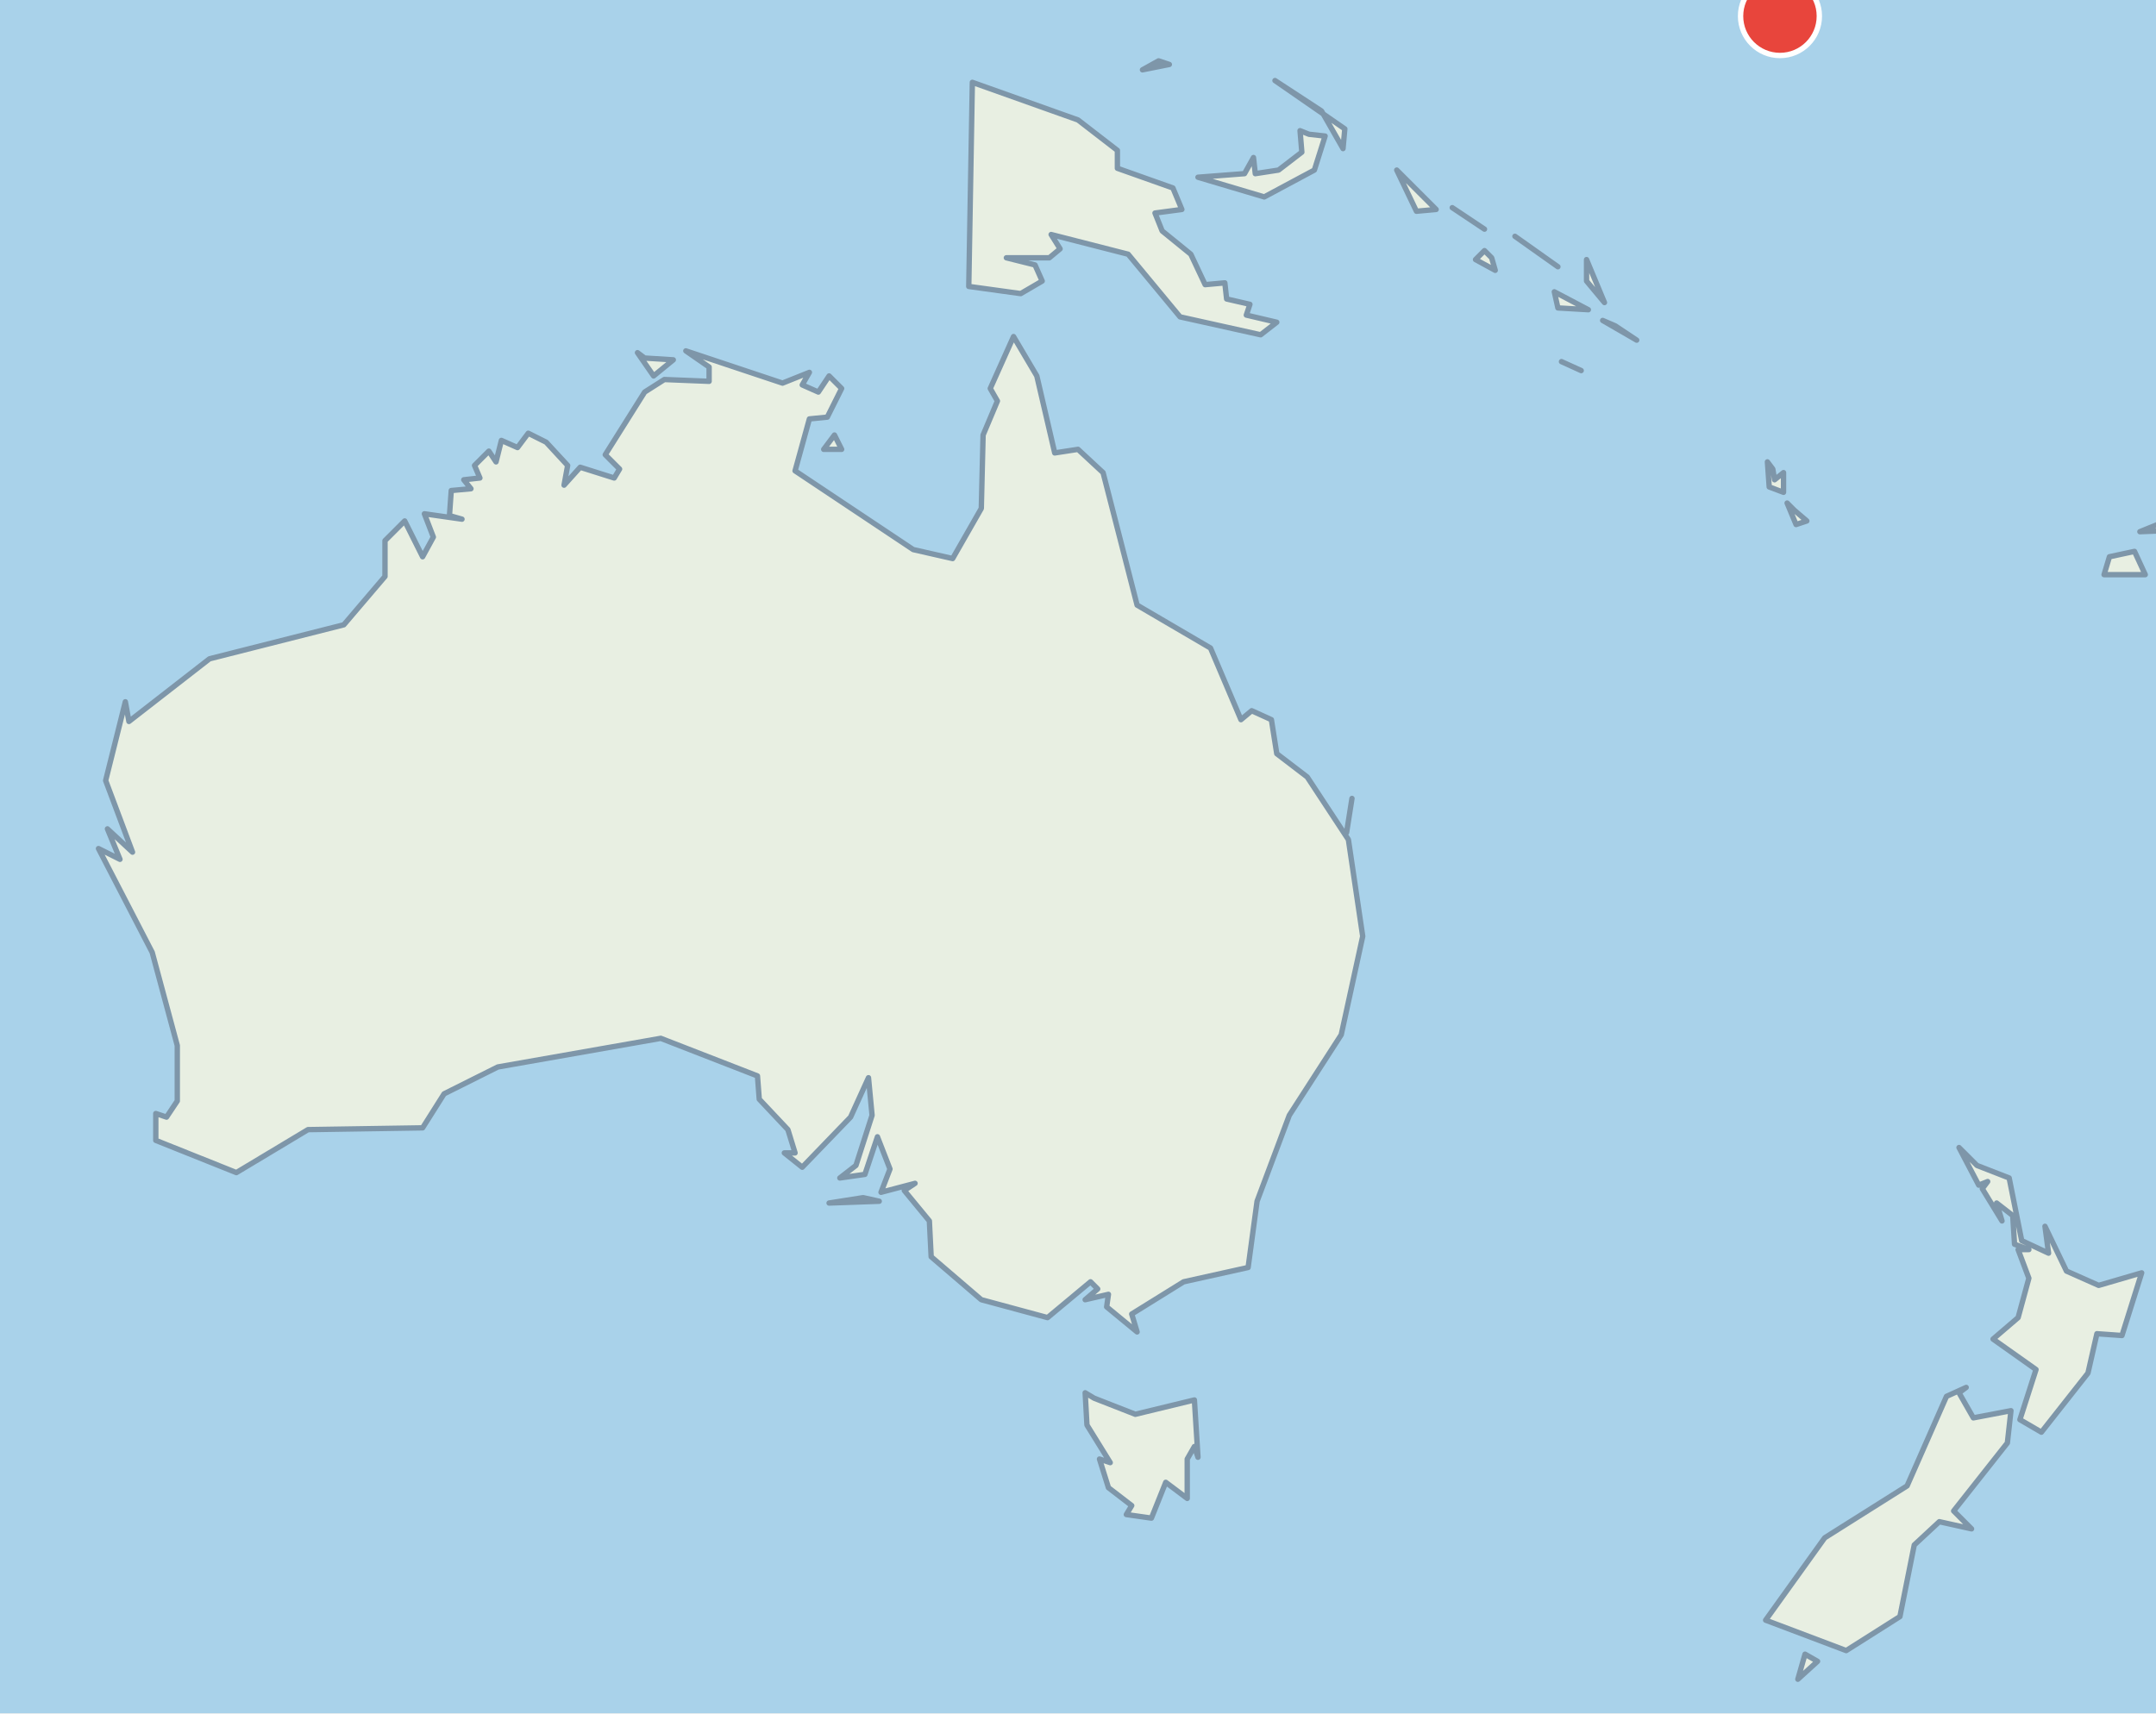
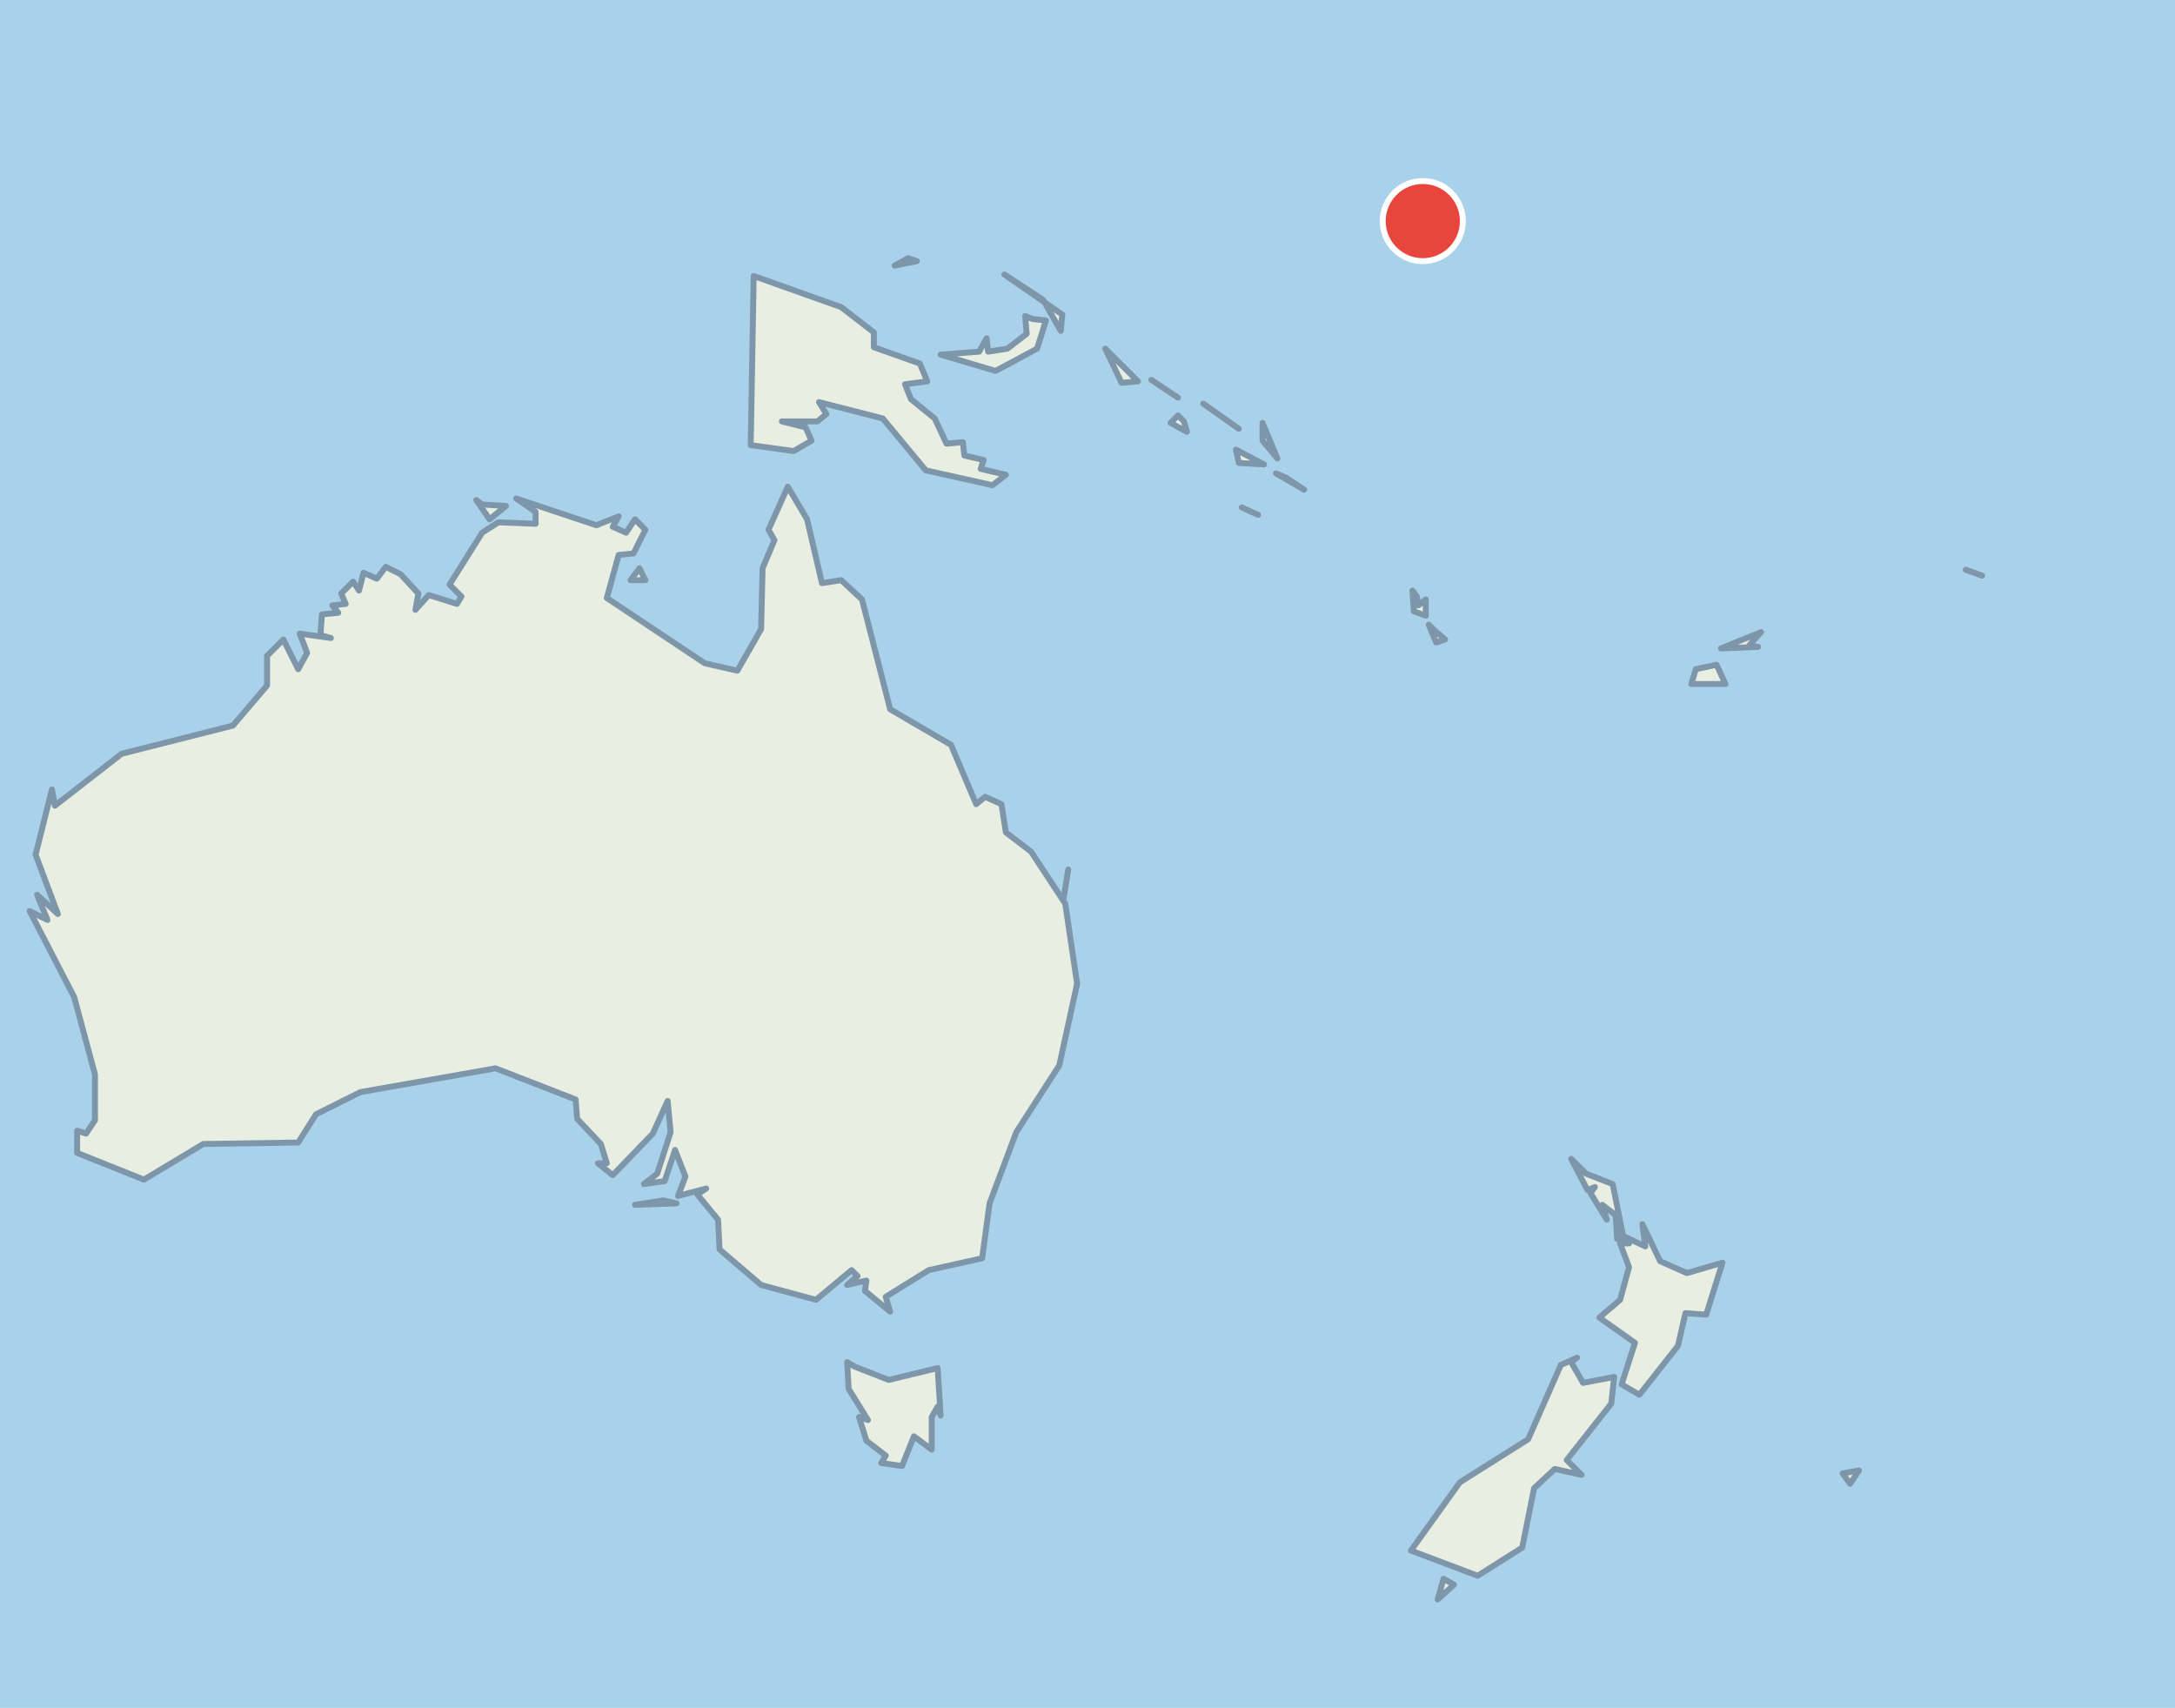
- <svg xmlns="http://www.w3.org/2000/svg" viewBox="1.920 0.000 1.204 0.957" preserveAspectRatio="xMidYMid meet">
-   <rect x="1.920" y="0.000" width="1.204" height="0.957" fill="#a9d2ea" />
-   <g stroke="#7e96a9" stroke-width="0.003" stroke-linejoin="round">
+ <svg xmlns="http://www.w3.org/2000/svg" viewBox="1.955 -0.140 1.466 1.151" preserveAspectRatio="xMidYMid meet">
+   <rect x="1.955" y="-0.140" width="1.466" height="1.151" fill="#a9d2ea" />
+   <g stroke="#7e96a9" stroke-width="0.004" stroke-linejoin="round">
    <path d="M2.499,0.21 2.509,0.253 2.522,0.251 2.536,0.264 2.555,0.338 2.596,0.362 2.613,0.402 2.619,0.397 2.63,0.402 2.633,0.421 2.65,0.434 2.673,0.469 2.681,0.523 2.669,0.578 2.64,0.623 2.622,0.671 2.617,0.708 2.581,0.716 2.552,0.734 2.555,0.744 2.538,0.73 2.539,0.723 2.526,0.726 2.533,0.72 2.529,0.716 2.505,0.736 2.468,0.726 2.44,0.702 2.439,0.682 2.425,0.665 2.431,0.661 2.412,0.666 2.417,0.653 2.41,0.635 2.403,0.656 2.389,0.658 2.398,0.651 2.407,0.623 2.405,0.602 2.395,0.624 2.368,0.652 2.358,0.644 2.364,0.644 2.36,0.631 2.344,0.614 2.343,0.601 2.289,0.58 2.198,0.596 2.168,0.611 2.156,0.63 2.092,0.631 2.052,0.655 2.007,0.637 2.007,0.622 2.013,0.624 2.019,0.615 2.019,0.584 2.005,0.532 1.975,0.474 1.987,0.48 1.98,0.463 1.994,0.476 1.979,0.436 1.99,0.392 1.992,0.403 2.037,0.368 2.112,0.349 2.135,0.322 2.135,0.302 2.146,0.291 2.156,0.311 2.162,0.3 2.157,0.287 2.178,0.29 2.171,0.288 2.172,0.274 2.183,0.273 2.179,0.268 2.188,0.267 2.185,0.26 2.193,0.252 2.197,0.258 2.2,0.246 2.209,0.25 2.215,0.242 2.225,0.247 2.237,0.26 2.235,0.271 2.244,0.261 2.263,0.267 2.266,0.262 2.258,0.254 2.28,0.219 2.291,0.212 2.316,0.213 2.316,0.205 2.303,0.196 2.357,0.214 2.372,0.208 2.368,0.215 2.377,0.219 2.383,0.21 2.39,0.217 2.382,0.233 2.372,0.234 2.364,0.263 2.43,0.307 2.452,0.312 2.468,0.284 2.469,0.243 2.477,0.224 2.473,0.217 2.486,0.188 2.499,0.21Z M2.672,0.465 2.675,0.446 2.672,0.465Z M2.386,0.243 2.39,0.251 2.38,0.251 2.386,0.243Z M2.28,0.2 2.296,0.201 2.285,0.21 2.276,0.197 2.28,0.2Z M2.402,0.669 2.411,0.671 2.383,0.672 2.402,0.669Z M2.531,0.781 2.554,0.79 2.587,0.782 2.589,0.814 2.587,0.808 2.583,0.815 2.583,0.837 2.571,0.828 2.563,0.848 2.549,0.846 2.552,0.841 2.539,0.831 2.534,0.815 2.54,0.817 2.527,0.796 2.526,0.778 2.531,0.781Z" fill="#e8efe2" />
    <path d="M3.142,0.286 3.134,0.295 3.14,0.296 3.115,0.297 3.142,0.286Z M3.112,0.308 3.118,0.321 3.095,0.321 3.098,0.311 3.112,0.308Z" fill="#e8efe2" />
-     <path d="M3.022,0.792 3.043,0.788 3.041,0.806 3.011,0.844 3.021,0.854 3.003,0.85 2.989,0.863 2.981,0.903 2.951,0.922 2.906,0.905 2.939,0.859 2.985,0.83 3.007,0.78 3.018,0.775 3.014,0.778 3.022,0.792Z M2.935,0.928 2.924,0.938 2.928,0.924 2.935,0.928Z M3.024,0.651 3.042,0.658 3.049,0.693 3.064,0.7 3.062,0.685 3.074,0.71 3.092,0.718 3.116,0.711 3.105,0.746 3.091,0.745 3.086,0.767 3.06,0.8 3.048,0.793 3.057,0.765 3.033,0.748 3.047,0.736 3.053,0.714 3.047,0.698 3.053,0.698 3.045,0.695 3.044,0.679 3.035,0.672 3.038,0.682 3.027,0.664 3.03,0.66 3.025,0.662 3.014,0.641 3.024,0.651Z M-3.075,0.851 -3.081,0.86 -3.087,0.853 -3.075,0.851Z" fill="#e8efe2" />
+     <path d="M3.022,0.792 3.043,0.788 3.041,0.806 3.011,0.844 3.021,0.854 3.003,0.85 2.989,0.863 2.981,0.903 2.951,0.922 2.906,0.905 2.939,0.859 2.985,0.83 3.007,0.78 3.018,0.775 3.014,0.778 3.022,0.792Z M2.935,0.928 2.924,0.938 2.928,0.924 2.935,0.928Z M3.024,0.651 3.042,0.658 3.049,0.693 3.064,0.7 3.062,0.685 3.074,0.71 3.092,0.718 3.116,0.711 3.105,0.746 3.091,0.745 3.086,0.767 3.06,0.8 3.048,0.793 3.057,0.765 3.033,0.748 3.047,0.736 3.053,0.714 3.047,0.698 3.053,0.698 3.045,0.695 3.044,0.679 3.035,0.672 3.038,0.682 3.027,0.664 3.03,0.66 3.025,0.662 3.014,0.641 3.024,0.651Z M3.208,0.851 3.202,0.86 3.197,0.853 3.208,0.851Z" fill="#e8efe2" />
    <path d="M2.67,0.083 2.658,0.062 2.632,0.045 2.671,0.072 2.67,0.083Z M2.651,0.075 2.66,0.076 2.654,0.095 2.626,0.11 2.589,0.099 2.615,0.097 2.62,0.088 2.621,0.097 2.634,0.095 2.647,0.085 2.646,0.073 2.651,0.075Z M2.461,0.16 2.463,0.046 2.522,0.067 2.544,0.084 2.544,0.094 2.575,0.105 2.58,0.117 2.565,0.119 2.569,0.129 2.585,0.142 2.593,0.159 2.604,0.158 2.605,0.167 2.618,0.17 2.616,0.176 2.633,0.18 2.624,0.187 2.579,0.177 2.55,0.142 2.507,0.131 2.512,0.139 2.506,0.144 2.482,0.144 2.498,0.148 2.502,0.157 2.49,0.164 2.461,0.16Z M2.567,0.034 2.573,0.036 2.558,0.039 2.567,0.034Z M2.722,0.117 2.711,0.118 2.7,0.095 2.722,0.117Z" fill="#e8efe2" />
-     <path d="M-2.992,0.248 -3.003,0.244 -2.992,0.248Z" fill="#e8efe2" />
+     <path d="M3.291,0.248 3.28,0.244 3.291,0.248Z" fill="#e8efe2" />
    <path d="M2.91,0.262 2.911,0.268 2.916,0.264 2.916,0.275 2.908,0.272 2.907,0.258 2.91,0.262Z M2.922,0.285 2.929,0.291 2.923,0.293 2.918,0.281 2.922,0.285Z" fill="#e8efe2" />
    <path d="M2.803,0.207 2.792,0.202 2.803,0.207Z M2.753,0.144 2.755,0.151 2.744,0.145 2.749,0.14 2.753,0.144Z M2.788,0.163 2.807,0.173 2.79,0.172 2.788,0.163Z M2.79,0.149 2.766,0.132 2.79,0.149Z M2.749,0.128 2.731,0.116 2.749,0.128Z M2.806,0.145 2.816,0.169 2.806,0.157 2.806,0.145Z M2.822,0.182 2.834,0.19 2.815,0.179 2.822,0.182Z" fill="#e8efe2" />
-     <circle cx="2.914" cy="0.009" r="0.022" fill="#e8453c" stroke="#fff" stroke-width="0.003" />
+     <circle cx="2.914" cy="0.009" r="0.027" fill="#e8453c" stroke="#fff" stroke-width="0.004" />
  </g>
</svg>
